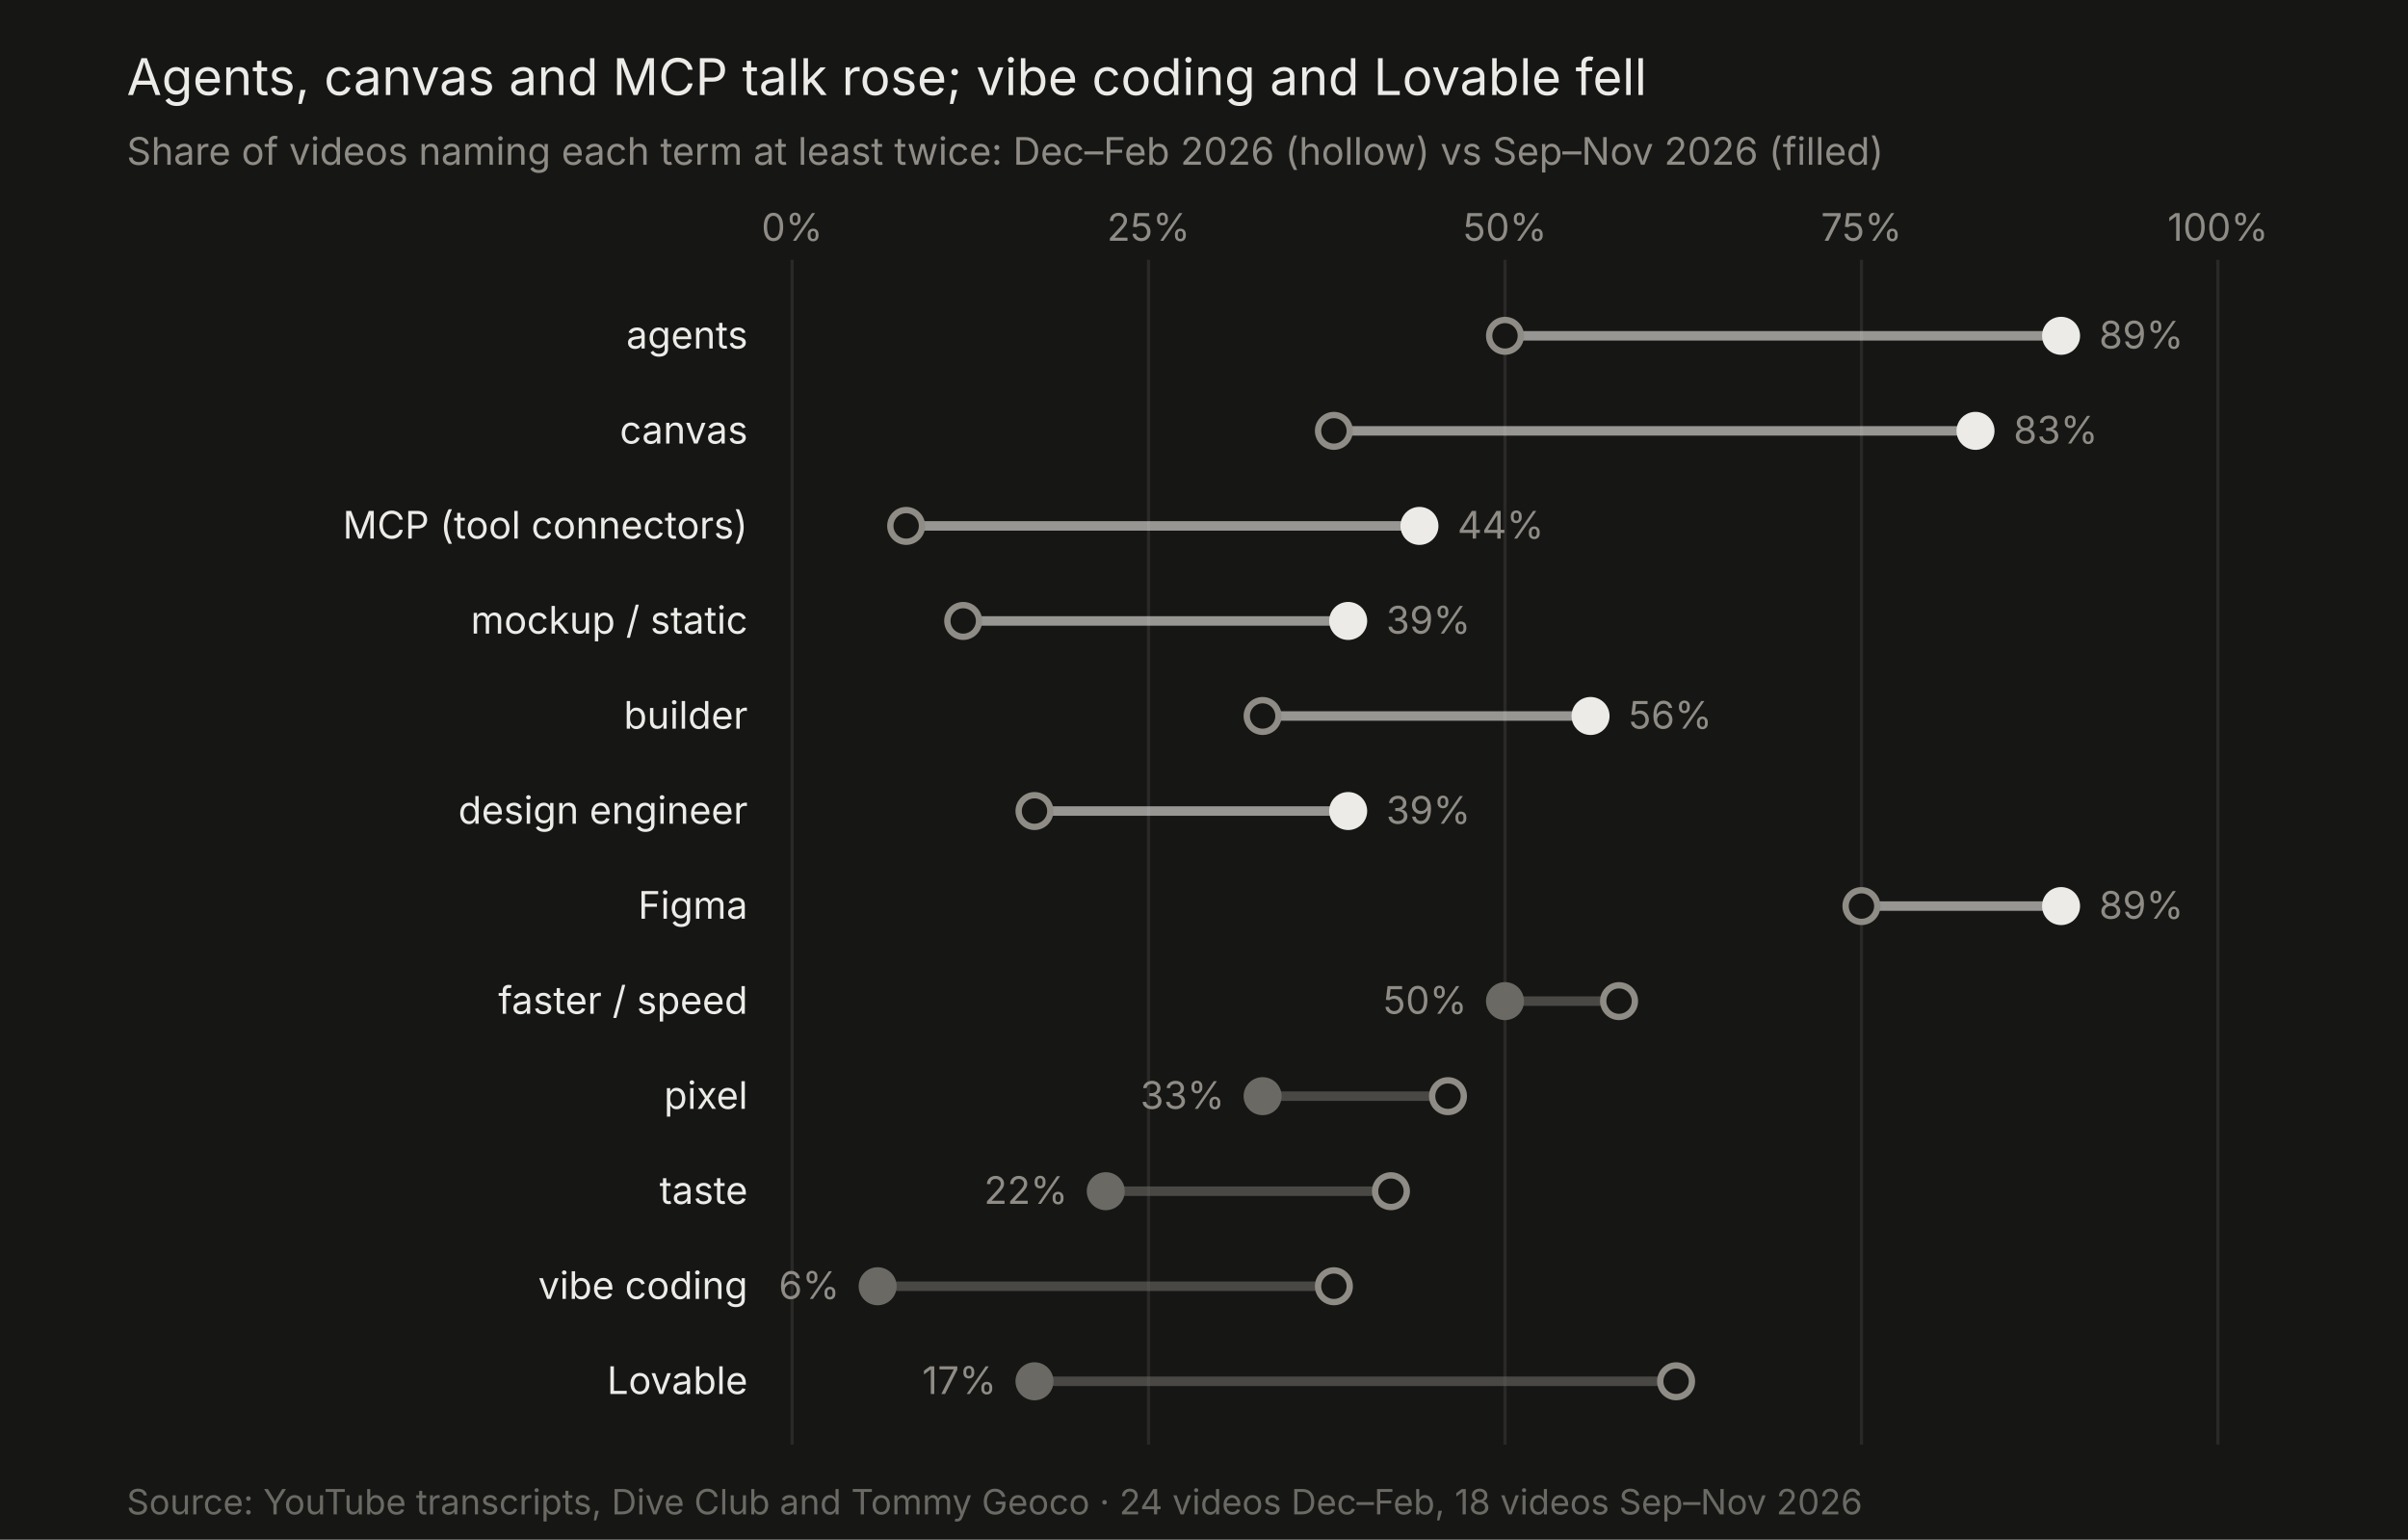
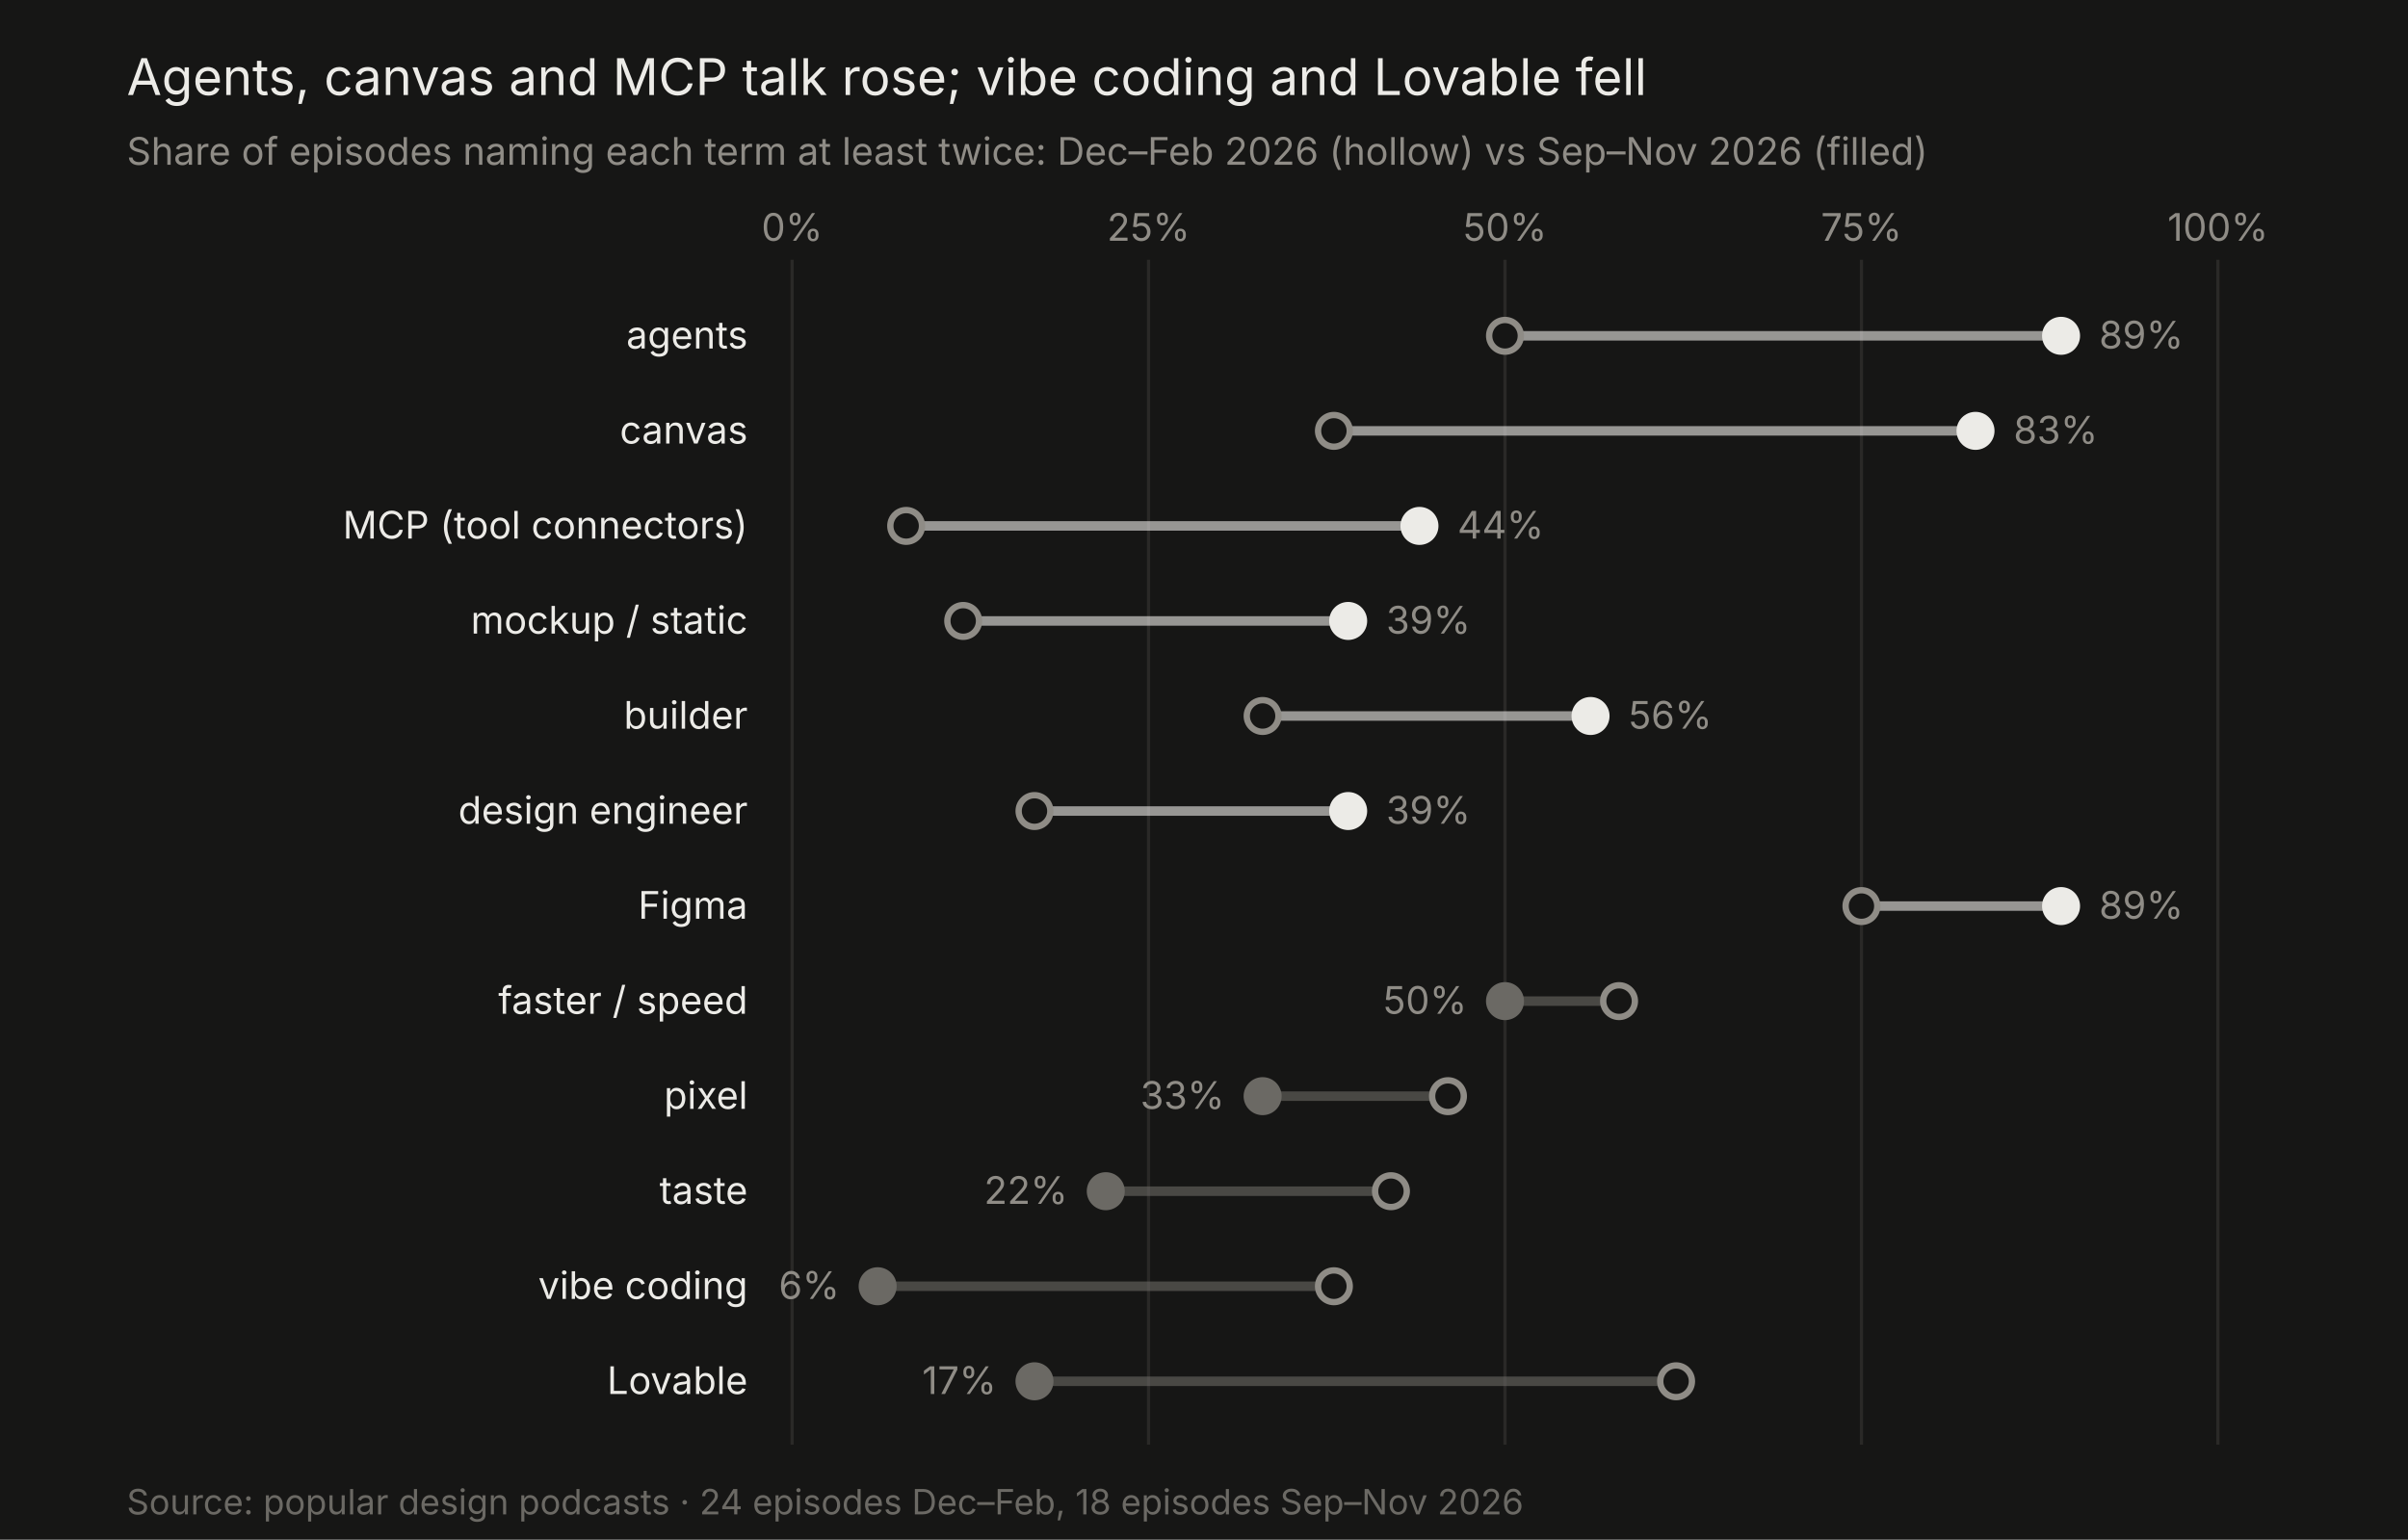
<svg xmlns="http://www.w3.org/2000/svg" viewBox="0 0 760 486" role="img" aria-label="Agents, canvas and MCP talk rose; vibe coding and Lovable fell" font-family="Inter, system-ui, sans-serif" font-size="12">
  <rect width="100%" height="100%" fill="#161615" />
  <text x="40" y="30" font-size="16" fill="#ecebe7">Agents, canvas and MCP talk rose; vibe coding and Lovable fell</text>
-   <text x="40" y="52" fill="#8f8c86">Share of videos naming each term at least twice: Dec–Feb 2026 (hollow) vs Sep–Nov 2026 (filled)</text>
+   <text x="40" y="52" fill="#8f8c86">Share of episodes naming each term at least twice: Dec–Feb 2026 (hollow) vs Sep–Nov 2026 (filled)</text>
  <line x1="250.0" x2="250.0" y1="82" y2="456" stroke="#2a2927" />
  <text x="250.0" y="76" text-anchor="middle" fill="#8f8c86">0%</text>
  <line x1="362.5" x2="362.5" y1="82" y2="456" stroke="#2a2927" />
  <text x="362.5" y="76" text-anchor="middle" fill="#8f8c86">25%</text>
  <line x1="475.0" x2="475.0" y1="82" y2="456" stroke="#2a2927" />
  <text x="475.0" y="76" text-anchor="middle" fill="#8f8c86">50%</text>
  <line x1="587.5" x2="587.5" y1="82" y2="456" stroke="#2a2927" />
  <text x="587.5" y="76" text-anchor="middle" fill="#8f8c86">75%</text>
  <line x1="700.0" x2="700.0" y1="82" y2="456" stroke="#2a2927" />
  <text x="700.0" y="76" text-anchor="middle" fill="#8f8c86">100%</text>
  <text x="236" y="110" text-anchor="end" fill="#ecebe7">agents</text>
  <line x1="475.0" x2="650.5" y1="106" y2="106" stroke="#ecebe7" stroke-width="3" stroke-opacity="0.6" />
  <circle cx="475.0" cy="106" r="5" fill="#161615" stroke="#8f8c86" stroke-width="2" />
  <circle cx="650.5" cy="106" r="6" fill="#ecebe7" />
  <text x="662.5" y="110" text-anchor="start" fill="#8f8c86">89%</text>
  <text x="236" y="140" text-anchor="end" fill="#ecebe7">canvas</text>
  <line x1="421.0" x2="623.5" y1="136" y2="136" stroke="#ecebe7" stroke-width="3" stroke-opacity="0.6" />
  <circle cx="421.0" cy="136" r="5" fill="#161615" stroke="#8f8c86" stroke-width="2" />
  <circle cx="623.5" cy="136" r="6" fill="#ecebe7" />
  <text x="635.5" y="140" text-anchor="start" fill="#8f8c86">83%</text>
  <text x="236" y="170" text-anchor="end" fill="#ecebe7">MCP (tool connectors)</text>
  <line x1="286.0" x2="448.0" y1="166" y2="166" stroke="#ecebe7" stroke-width="3" stroke-opacity="0.6" />
  <circle cx="286.0" cy="166" r="5" fill="#161615" stroke="#8f8c86" stroke-width="2" />
  <circle cx="448.0" cy="166" r="6" fill="#ecebe7" />
  <text x="460.0" y="170" text-anchor="start" fill="#8f8c86">44%</text>
  <text x="236" y="200" text-anchor="end" fill="#ecebe7">mockup / static</text>
  <line x1="304.0" x2="425.5" y1="196" y2="196" stroke="#ecebe7" stroke-width="3" stroke-opacity="0.6" />
  <circle cx="304.0" cy="196" r="5" fill="#161615" stroke="#8f8c86" stroke-width="2" />
  <circle cx="425.5" cy="196" r="6" fill="#ecebe7" />
  <text x="437.5" y="200" text-anchor="start" fill="#8f8c86">39%</text>
  <text x="236" y="230" text-anchor="end" fill="#ecebe7">builder</text>
  <line x1="398.5" x2="502.0" y1="226" y2="226" stroke="#ecebe7" stroke-width="3" stroke-opacity="0.6" />
  <circle cx="398.5" cy="226" r="5" fill="#161615" stroke="#8f8c86" stroke-width="2" />
  <circle cx="502.0" cy="226" r="6" fill="#ecebe7" />
  <text x="514.0" y="230" text-anchor="start" fill="#8f8c86">56%</text>
  <text x="236" y="260" text-anchor="end" fill="#ecebe7">design engineer</text>
  <line x1="326.5" x2="425.5" y1="256" y2="256" stroke="#ecebe7" stroke-width="3" stroke-opacity="0.6" />
  <circle cx="326.5" cy="256" r="5" fill="#161615" stroke="#8f8c86" stroke-width="2" />
  <circle cx="425.5" cy="256" r="6" fill="#ecebe7" />
  <text x="437.5" y="260" text-anchor="start" fill="#8f8c86">39%</text>
  <text x="236" y="290" text-anchor="end" fill="#ecebe7">Figma</text>
  <line x1="587.5" x2="650.5" y1="286" y2="286" stroke="#ecebe7" stroke-width="3" stroke-opacity="0.6" />
  <circle cx="587.5" cy="286" r="5" fill="#161615" stroke="#8f8c86" stroke-width="2" />
  <circle cx="650.5" cy="286" r="6" fill="#ecebe7" />
  <text x="662.5" y="290" text-anchor="start" fill="#8f8c86">89%</text>
  <text x="236" y="320" text-anchor="end" fill="#ecebe7">faster / speed</text>
  <line x1="511.0" x2="475.0" y1="316" y2="316" stroke="#6b6964" stroke-width="3" stroke-opacity="0.6" />
  <circle cx="511.0" cy="316" r="5" fill="#161615" stroke="#8f8c86" stroke-width="2" />
  <circle cx="475.0" cy="316" r="6" fill="#6b6964" />
  <text x="463.0" y="320" text-anchor="end" fill="#8f8c86">50%</text>
  <text x="236" y="350" text-anchor="end" fill="#ecebe7">pixel</text>
  <line x1="457.0" x2="398.5" y1="346" y2="346" stroke="#6b6964" stroke-width="3" stroke-opacity="0.6" />
  <circle cx="457.0" cy="346" r="5" fill="#161615" stroke="#8f8c86" stroke-width="2" />
  <circle cx="398.5" cy="346" r="6" fill="#6b6964" />
  <text x="386.5" y="350" text-anchor="end" fill="#8f8c86">33%</text>
  <text x="236" y="380" text-anchor="end" fill="#ecebe7">taste</text>
  <line x1="439.0" x2="349.0" y1="376" y2="376" stroke="#6b6964" stroke-width="3" stroke-opacity="0.6" />
  <circle cx="439.0" cy="376" r="5" fill="#161615" stroke="#8f8c86" stroke-width="2" />
  <circle cx="349.0" cy="376" r="6" fill="#6b6964" />
  <text x="337.0" y="380" text-anchor="end" fill="#8f8c86">22%</text>
  <text x="236" y="410" text-anchor="end" fill="#ecebe7">vibe coding</text>
  <line x1="421.0" x2="277.0" y1="406" y2="406" stroke="#6b6964" stroke-width="3" stroke-opacity="0.6" />
  <circle cx="421.0" cy="406" r="5" fill="#161615" stroke="#8f8c86" stroke-width="2" />
  <circle cx="277.0" cy="406" r="6" fill="#6b6964" />
  <text x="265.0" y="410" text-anchor="end" fill="#8f8c86">6%</text>
  <text x="236" y="440" text-anchor="end" fill="#ecebe7">Lovable</text>
  <line x1="529.0" x2="326.5" y1="436" y2="436" stroke="#6b6964" stroke-width="3" stroke-opacity="0.6" />
  <circle cx="529.0" cy="436" r="5" fill="#161615" stroke="#8f8c86" stroke-width="2" />
  <circle cx="326.5" cy="436" r="6" fill="#6b6964" />
  <text x="314.5" y="440" text-anchor="end" fill="#8f8c86">17%</text>
-   <text x="40" y="478" fill="#6b6964" font-size="11">Source: YouTube transcripts, Dive Club and Tommy Geoco · 24 videos Dec–Feb, 18 videos Sep–Nov 2026</text>
+   <text x="40" y="478" fill="#6b6964" font-size="11">Source: popular design podcasts · 24 episodes Dec–Feb, 18 episodes Sep–Nov 2026</text>
</svg>
